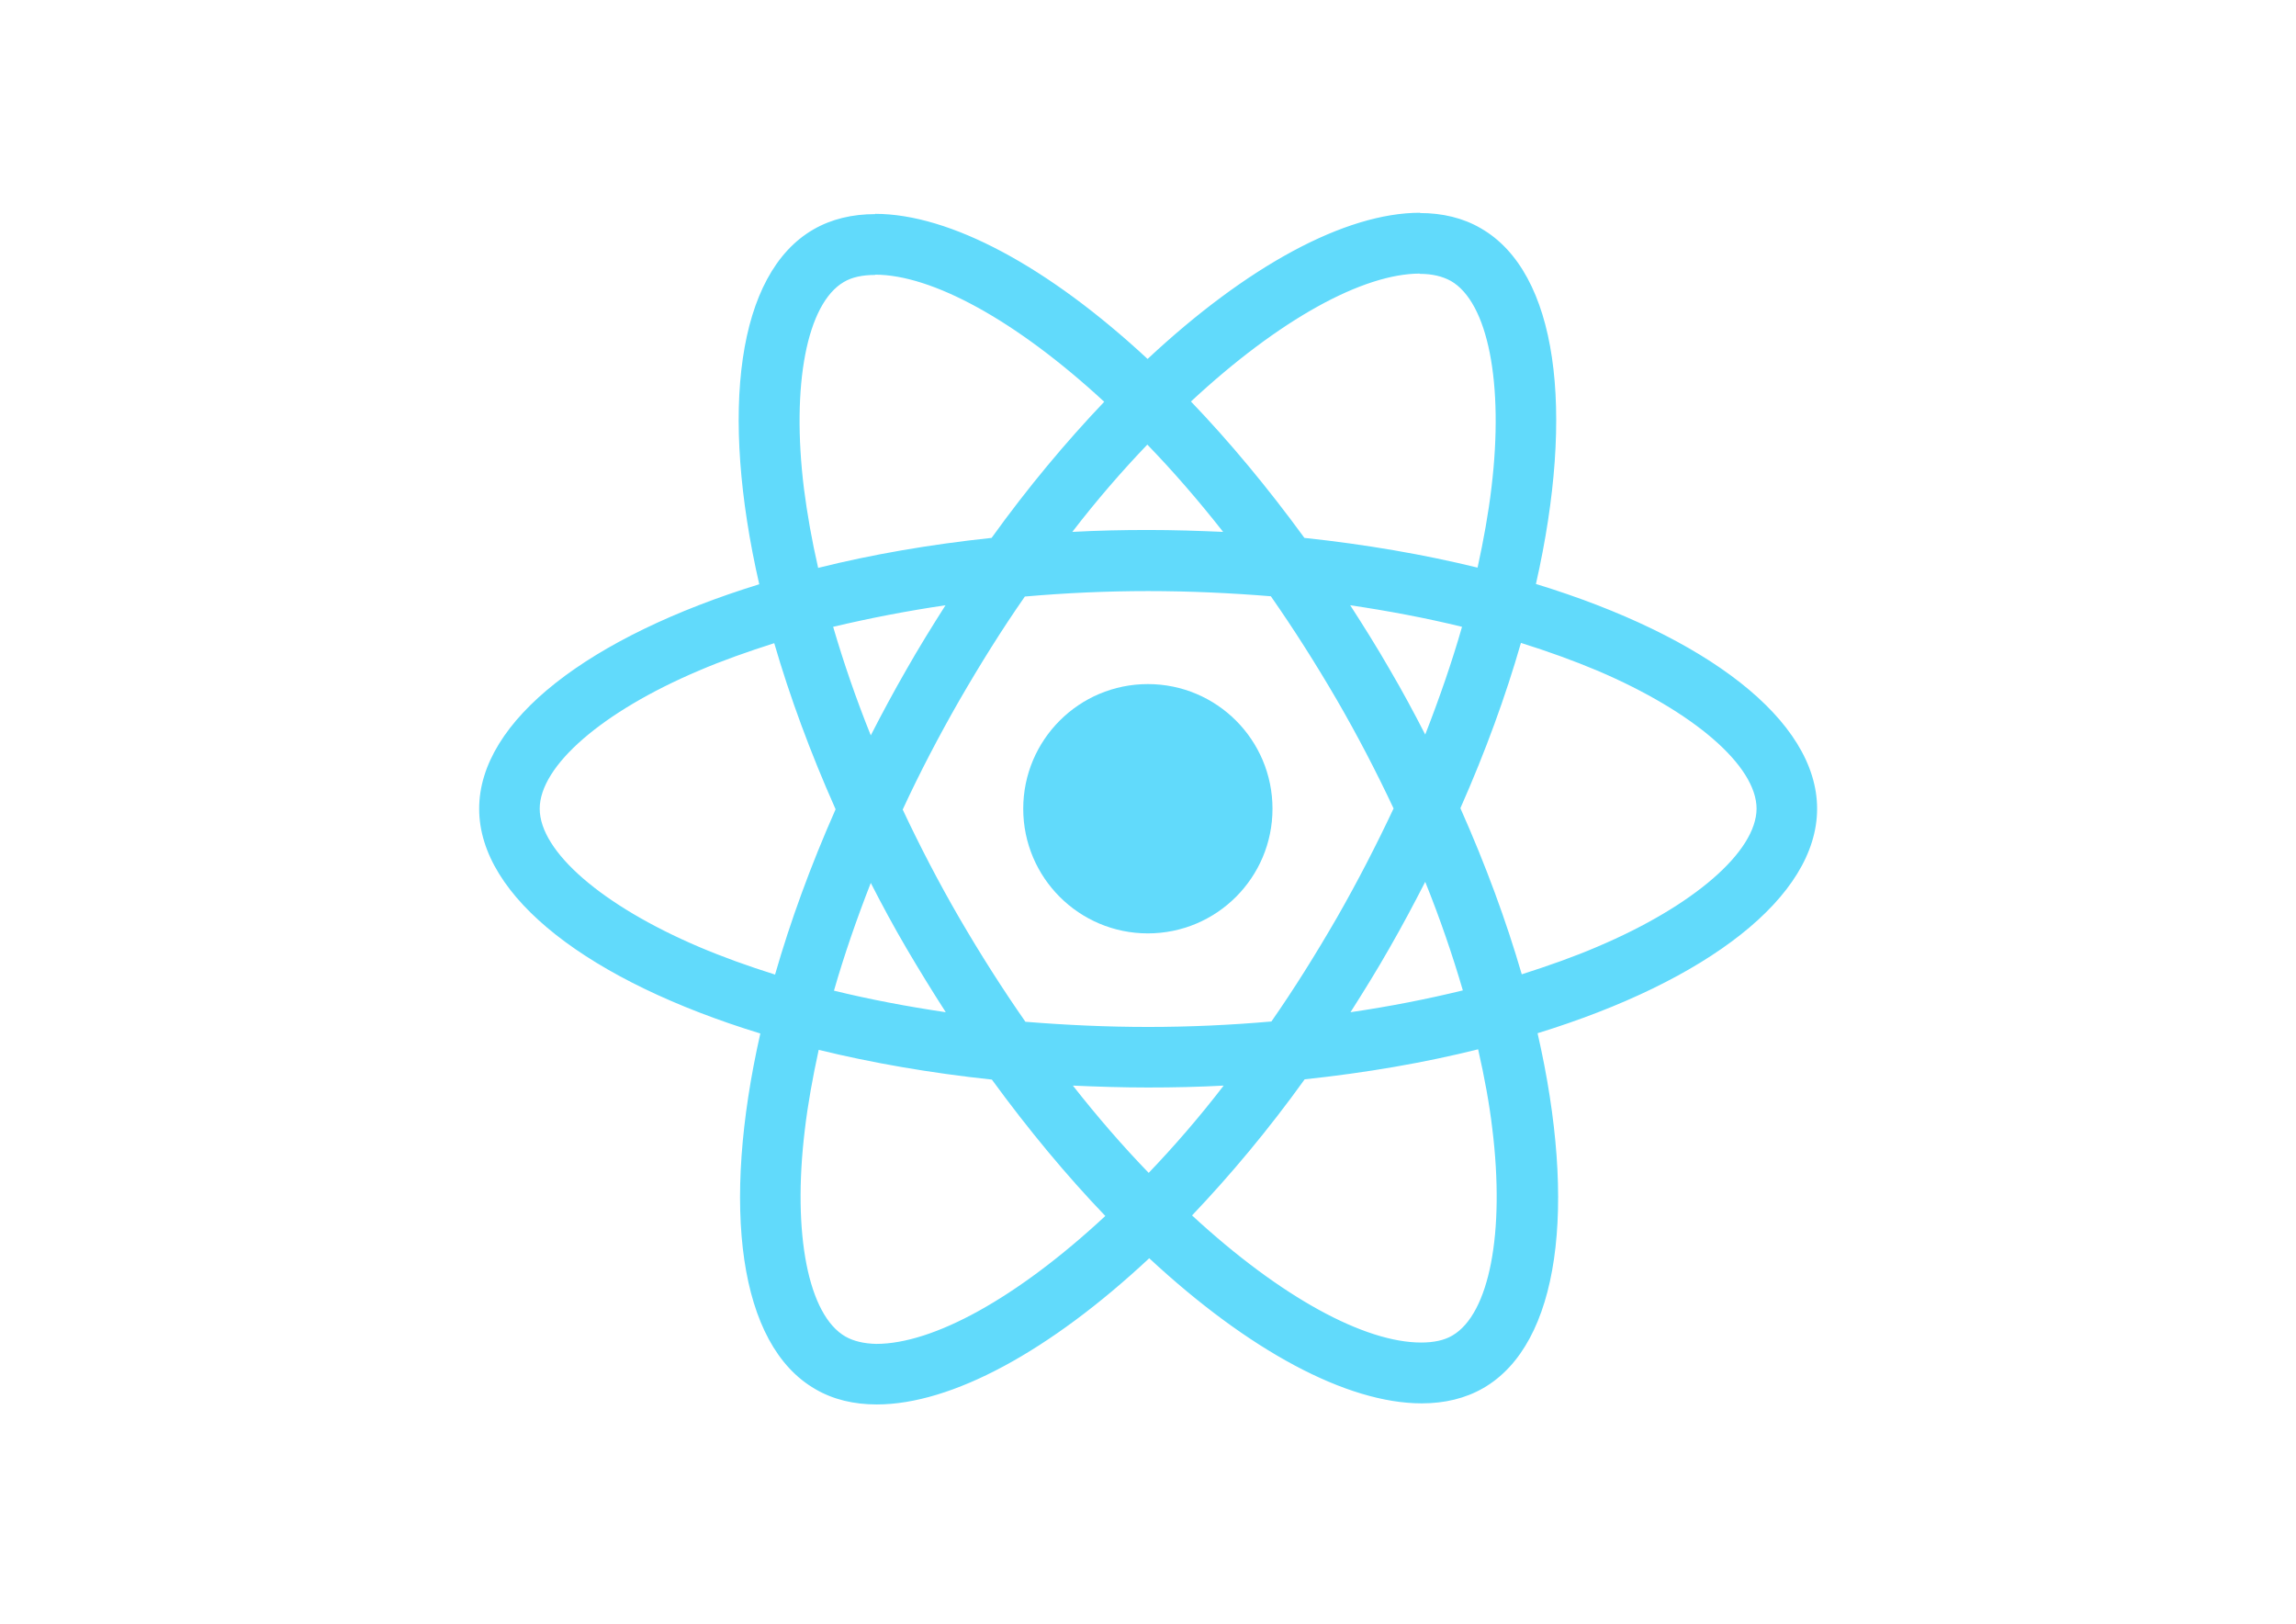
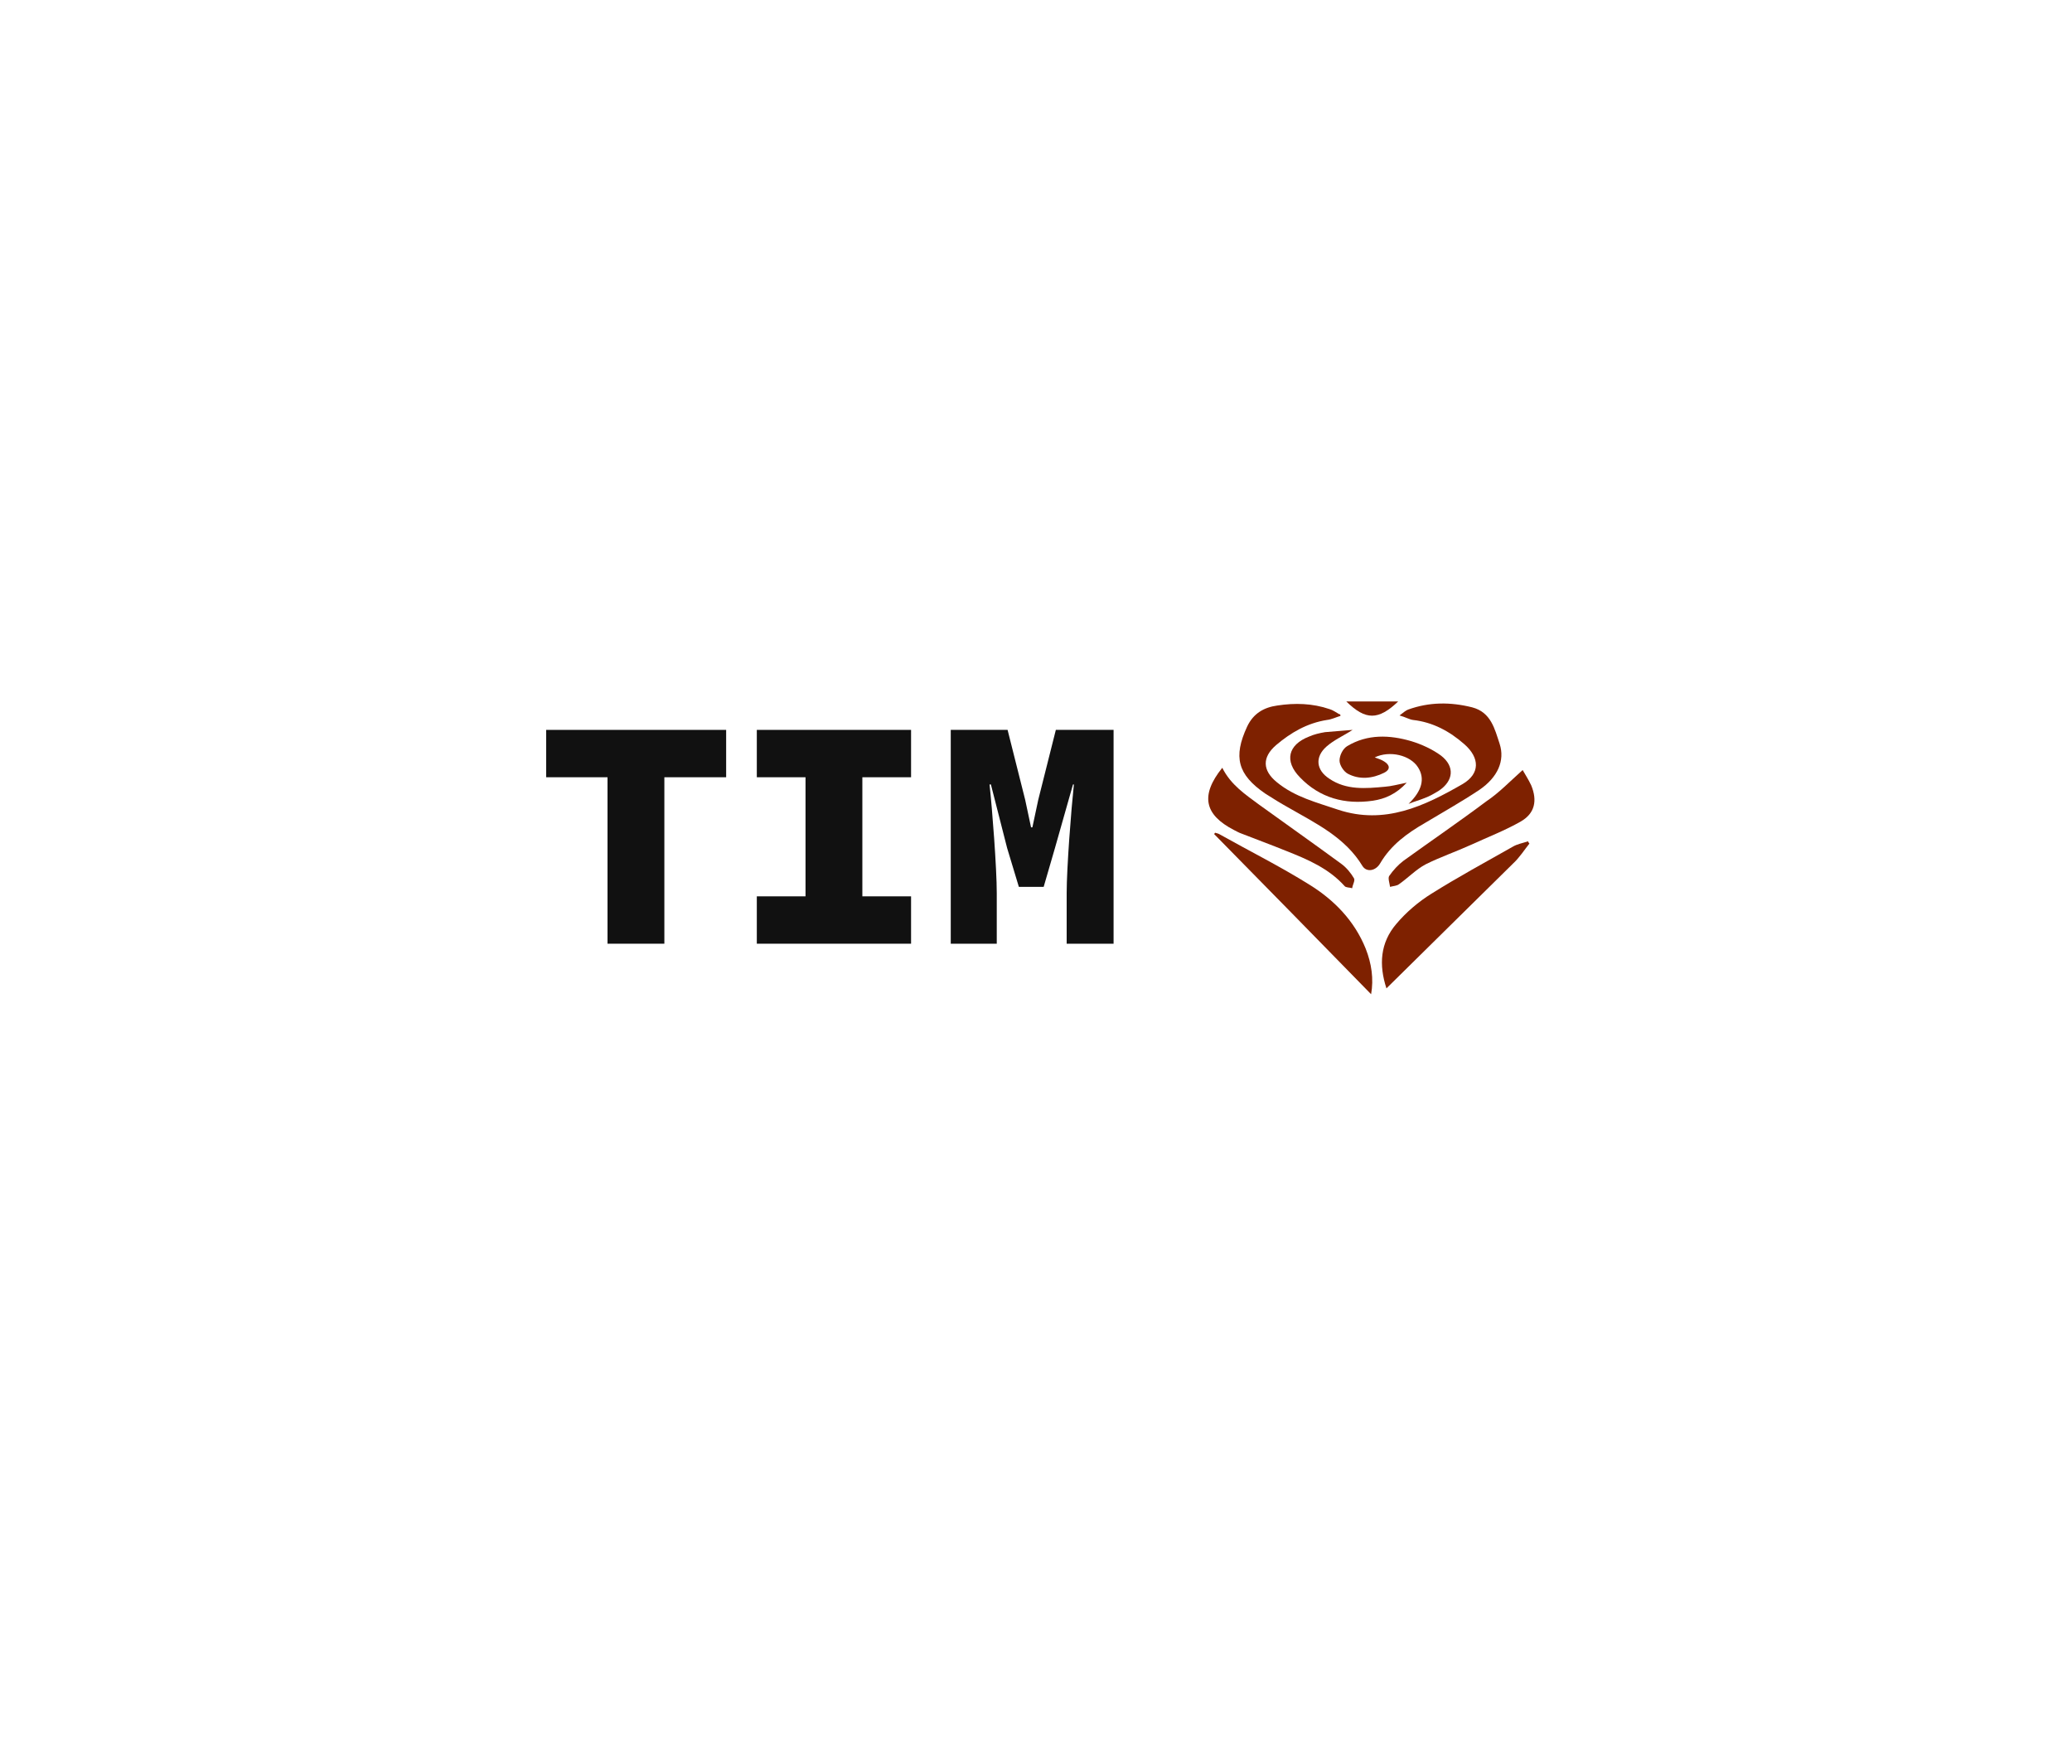
- <svg xmlns="http://www.w3.org/2000/svg" viewBox="0 0 841.9 595.3">
-   <g fill="#61DAFB">
-     <path d="M666.3 296.5c0-32.5-40.7-63.3-103.1-82.4 14.4-63.6 8-114.2-20.2-130.4-6.5-3.8-14.1-5.6-22.4-5.6v22.3c4.6 0 8.3.9 11.4 2.6 13.6 7.8 19.5 37.5 14.9 75.7-1.1 9.4-2.9 19.3-5.1 29.4-19.6-4.8-41-8.5-63.5-10.9-13.5-18.5-27.5-35.3-41.6-50 32.6-30.3 63.2-46.9 84-46.9V78c-27.5 0-63.5 19.6-99.9 53.6-36.4-33.8-72.4-53.2-99.9-53.2v22.3c20.7 0 51.4 16.5 84 46.6-14 14.7-28 31.4-41.3 49.9-22.6 2.4-44 6.1-63.6 11-2.3-10-4-19.7-5.2-29-4.7-38.2 1.1-67.9 14.6-75.8 3-1.8 6.9-2.6 11.5-2.6V78.5c-8.4 0-16 1.8-22.6 5.6-28.1 16.2-34.4 66.7-19.9 130.1-62.2 19.2-102.7 49.9-102.7 82.3 0 32.5 40.7 63.3 103.1 82.4-14.4 63.6-8 114.2 20.2 130.4 6.5 3.8 14.1 5.6 22.5 5.6 27.5 0 63.5-19.6 99.9-53.6 36.4 33.8 72.4 53.2 99.9 53.2 8.4 0 16-1.8 22.6-5.6 28.1-16.2 34.4-66.7 19.9-130.1 62-19.1 102.5-49.9 102.5-82.3zm-130.2-66.7c-3.7 12.9-8.3 26.2-13.5 39.5-4.1-8-8.4-16-13.1-24-4.6-8-9.5-15.8-14.4-23.4 14.2 2.1 27.9 4.7 41 7.9zm-45.8 106.5c-7.8 13.5-15.8 26.3-24.1 38.2-14.9 1.3-30 2-45.2 2-15.1 0-30.2-.7-45-1.9-8.3-11.9-16.4-24.6-24.2-38-7.6-13.1-14.5-26.4-20.8-39.8 6.2-13.4 13.2-26.8 20.7-39.9 7.8-13.5 15.8-26.3 24.1-38.2 14.9-1.3 30-2 45.2-2 15.1 0 30.2.7 45 1.9 8.3 11.9 16.4 24.6 24.2 38 7.6 13.1 14.5 26.4 20.8 39.8-6.3 13.4-13.2 26.8-20.7 39.9zm32.3-13c5.4 13.4 10 26.8 13.8 39.8-13.1 3.2-26.9 5.9-41.2 8 4.9-7.7 9.8-15.6 14.4-23.7 4.6-8 8.9-16.1 13-24.1zM421.2 430c-9.3-9.6-18.6-20.3-27.8-32 9 .4 18.2.7 27.5.7 9.4 0 18.7-.2 27.8-.7-9 11.7-18.3 22.4-27.5 32zm-74.4-58.9c-14.2-2.1-27.9-4.7-41-7.9 3.7-12.9 8.3-26.2 13.5-39.5 4.1 8 8.4 16 13.1 24 4.7 8 9.5 15.8 14.4 23.4zM420.7 163c9.3 9.6 18.6 20.3 27.8 32-9-.4-18.2-.7-27.5-.7-9.4 0-18.7.2-27.8.7 9-11.7 18.3-22.4 27.5-32zm-74 58.9c-4.9 7.7-9.8 15.6-14.4 23.7-4.6 8-8.9 16-13 24-5.4-13.4-10-26.8-13.8-39.8 13.1-3.1 26.9-5.8 41.2-7.9zm-90.5 125.2c-35.4-15.1-58.3-34.9-58.3-50.6 0-15.7 22.9-35.6 58.3-50.6 8.6-3.7 18-7 27.7-10.1 5.7 19.6 13.2 40 22.5 60.9-9.2 20.8-16.6 41.1-22.2 60.6-9.9-3.1-19.3-6.5-28-10.2zM310 490c-13.6-7.8-19.5-37.5-14.9-75.7 1.1-9.4 2.9-19.3 5.1-29.4 19.6 4.8 41 8.5 63.5 10.9 13.5 18.5 27.5 35.3 41.6 50-32.6 30.3-63.2 46.9-84 46.9-4.5-.1-8.3-1-11.3-2.7zm237.2-76.2c4.7 38.2-1.1 67.9-14.6 75.8-3 1.8-6.9 2.6-11.5 2.6-20.7 0-51.4-16.5-84-46.6 14-14.7 28-31.4 41.3-49.9 22.6-2.4 44-6.1 63.6-11 2.3 10.1 4.1 19.8 5.2 29.1zm38.5-66.7c-8.6 3.7-18 7-27.7 10.1-5.7-19.6-13.2-40-22.5-60.9 9.2-20.8 16.6-41.1 22.2-60.6 9.9 3.1 19.3 6.5 28.1 10.2 35.4 15.1 58.3 34.9 58.3 50.6-.1 15.7-23 35.6-58.4 50.6zM320.8 78.4z" />
-     <circle cx="420.9" cy="296.5" r="45.7" />
-     <path d="M520.5 78.1z" />
+ <svg xmlns="http://www.w3.org/2000/svg" version="1.1" id="Layer_1" x="0px" y="0px" viewBox="0 0 459.4 391" style="enable-background:new 0 0 459.4 391;" xml:space="preserve">
+   <style type="text/css">
+ 	.st0{fill:#7E2100;}
+ 	.st1{fill:#111111;}
+ </style>
+   <g>
+     <g id="Gsu41c.tif">
+       <g>
+         <path class="st0" d="M297.2,158.7c-1,0.3-2,0.8-3,0.9c-4.4,0.7-8,2.8-11.3,5.6c-3.1,2.7-3,5.6,0.2,8.2c4,3.3,8.9,4.5,13.6,6.1     c10.3,3.4,19.1-0.8,27.6-5.7c3.9-2.3,3.8-5.8,0.4-8.8c-3.3-2.9-7-4.9-11.4-5.4c-0.8-0.1-1.6-0.6-3-1c0.9-0.7,1.4-1.1,1.9-1.3     c4.7-1.7,9.4-1.7,14.2-0.5c4.2,1.1,5,4.8,6.1,8.1c1.2,3.7-0.4,7.4-4.5,10.2c-3.9,2.6-8,4.9-12,7.3c-4,2.3-7.6,4.9-10,9     c-1,1.7-3,2-3.9,0.6c-3.8-6.3-10.2-9.4-16.3-12.9c-1.8-1-3.6-2.1-5.3-3.2c-6.1-4.2-7.1-8.1-4-14.8c1.4-3,3.8-4.3,6.7-4.7     c3.9-0.6,7.8-0.5,11.6,0.8c0.7,0.2,1.4,0.7,2.1,1.1C297.2,158.3,297.2,158.5,297.2,158.7z" />
+         <path class="st0" d="M339.1,187c-1.2,1.5-2.2,3.1-3.6,4.4c-9.3,9.2-18.6,18.3-28.1,27.7c-1.7-5.2-1.4-10.1,2.2-14.3     c2.2-2.6,4.9-4.9,7.8-6.7c5.9-3.7,12-7,18-10.4c1-0.6,2.2-0.8,3.4-1.2C338.8,186.6,338.9,186.8,339.1,187z" />
+         <path class="st0" d="M304,220.4c-11.7-12-23.2-23.7-34.8-35.5c0.1-0.1,0.1-0.2,0.2-0.3c0.4,0.1,0.8,0.2,1.1,0.4     c6.6,3.7,13.4,7.1,19.8,11.1c5.5,3.4,10,8,12.5,14.2C304.1,213.6,304.6,217,304,220.4z" />
+         <path class="st0" d="M337.6,170.7c0.5,0.9,1.3,2.1,1.9,3.4c1.4,3.4,0.8,6.2-2.3,8c-3.5,2-7.4,3.5-11.1,5.2     c-3.3,1.5-6.8,2.7-10,4.3c-2.1,1.1-3.9,3-5.9,4.4c-0.5,0.4-1.3,0.4-2,0.6c-0.1-0.8-0.5-1.9-0.2-2.4c0.9-1.3,2-2.5,3.2-3.4     c6.1-4.4,12.4-8.7,18.4-13.2C332.3,175.8,334.7,173.3,337.6,170.7z" />
+         <path class="st0" d="M271,170.2c1.9,3.8,5.1,5.9,8.2,8.2c6.1,4.4,12.2,8.7,18.2,13.1c1.1,0.8,2.1,2,2.8,3.2     c0.3,0.5-0.3,1.4-0.4,2.2c-0.6-0.2-1.4-0.1-1.7-0.5c-3.5-3.9-8.2-5.9-13-7.8c-3.2-1.3-6.5-2.5-9.8-3.8c-0.6-0.2-1.1-0.5-1.7-0.8     C267,180.6,266.1,176.3,271,170.2z" />
+         <path class="st0" d="M312.3,178.2c3-2.9,3.7-5.6,2.1-8.1c-1.7-2.7-6.3-3.8-9.6-2.2c0.8,0.3,1.5,0.5,2.1,0.9     c1.3,0.8,1.4,1.8,0,2.5c-2.6,1.3-5.5,1.6-8.1,0.2c-0.9-0.5-1.8-1.9-1.8-2.9c0-1.1,0.7-2.6,1.7-3.2c4.5-2.7,9.4-2.5,14.2-1.1     c2.3,0.7,4.7,1.8,6.6,3.2c3.1,2.4,2.8,5.6-0.5,7.8c-1,0.6-2,1.2-3.1,1.6C314.7,177.4,313.5,177.7,312.3,178.2z" />
+         <path class="st0" d="M299.9,161.8c-2,1.3-4.1,2.2-5.8,3.7c-2.6,2.3-2.3,5.2,0.6,7.1c3.8,2.6,8.1,2.2,12.4,1.8     c1.4-0.1,2.8-0.5,4.8-0.9c-2.3,2.5-4.8,3.6-7.5,4c-6.2,0.9-11.8-0.6-16.2-5.2c-3.5-3.6-2.6-7.2,2-9c1.1-0.5,2.4-0.8,3.6-1     C295.8,162.1,297.9,162,299.9,161.8z" />
+         <path class="st0" d="M298.5,155.5c4.1,0,7.7,0,11.5,0C305.6,159.7,302.8,159.7,298.5,155.5z" />
+       </g>
+     </g>
+     <g>
+       <g>
+         <path class="st1" d="M134.8,172.3h-13.7v-10.5H161v10.5h-13.7v36.9h-12.6V172.3z" />
+         <path class="st1" d="M167.8,198.7h10.8v-26.4h-10.8v-10.5H202v10.5h-10.8v26.4H202v10.5h-34.2V198.7z" />
+         <path class="st1" d="M210.6,161.8h12.8l3.9,15.5l1.3,6.1h0.3l1.3-6.1l3.9-15.5h12.8v47.4h-10.4V198c0-5.6,1-18.5,1.6-24.1h-0.2     l-4,14.1l-2.5,8.6h-5.5l-2.6-8.6l-3.6-14.1h-0.3c0.6,5.5,1.6,18.5,1.6,24.1v11.2h-10.2V161.8z" />
+       </g>
+     </g>
  </g>
</svg>
